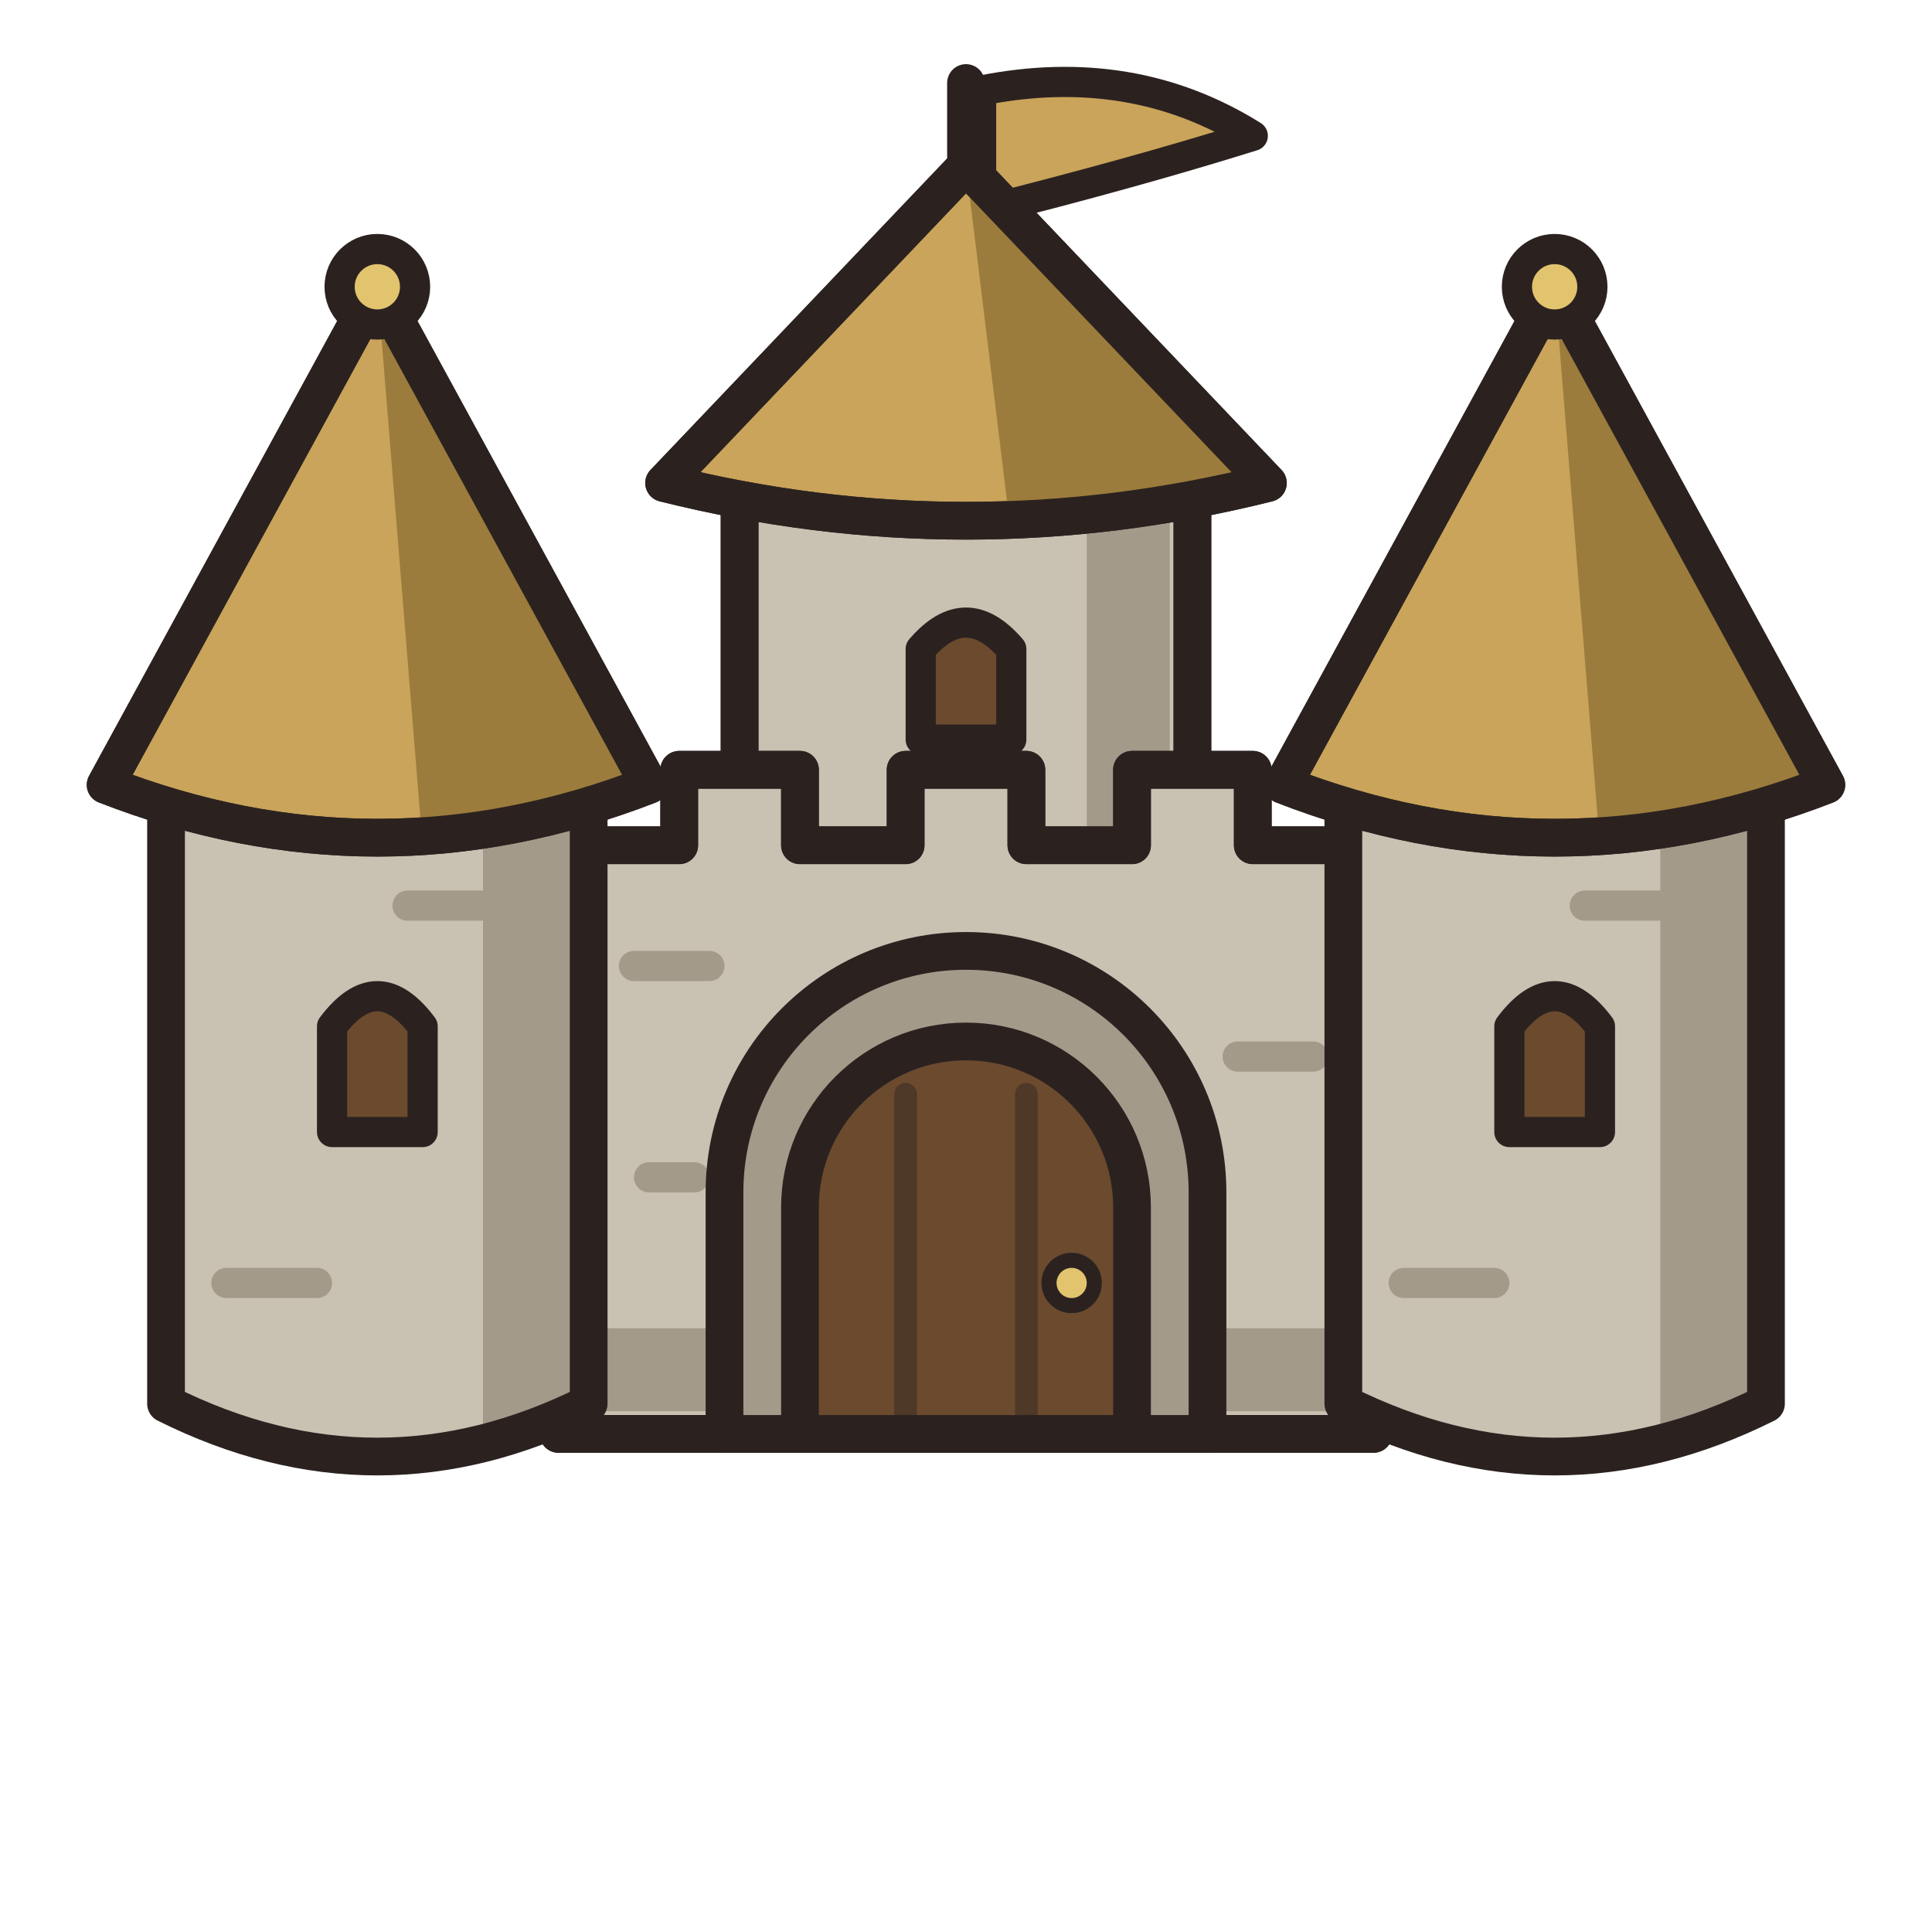
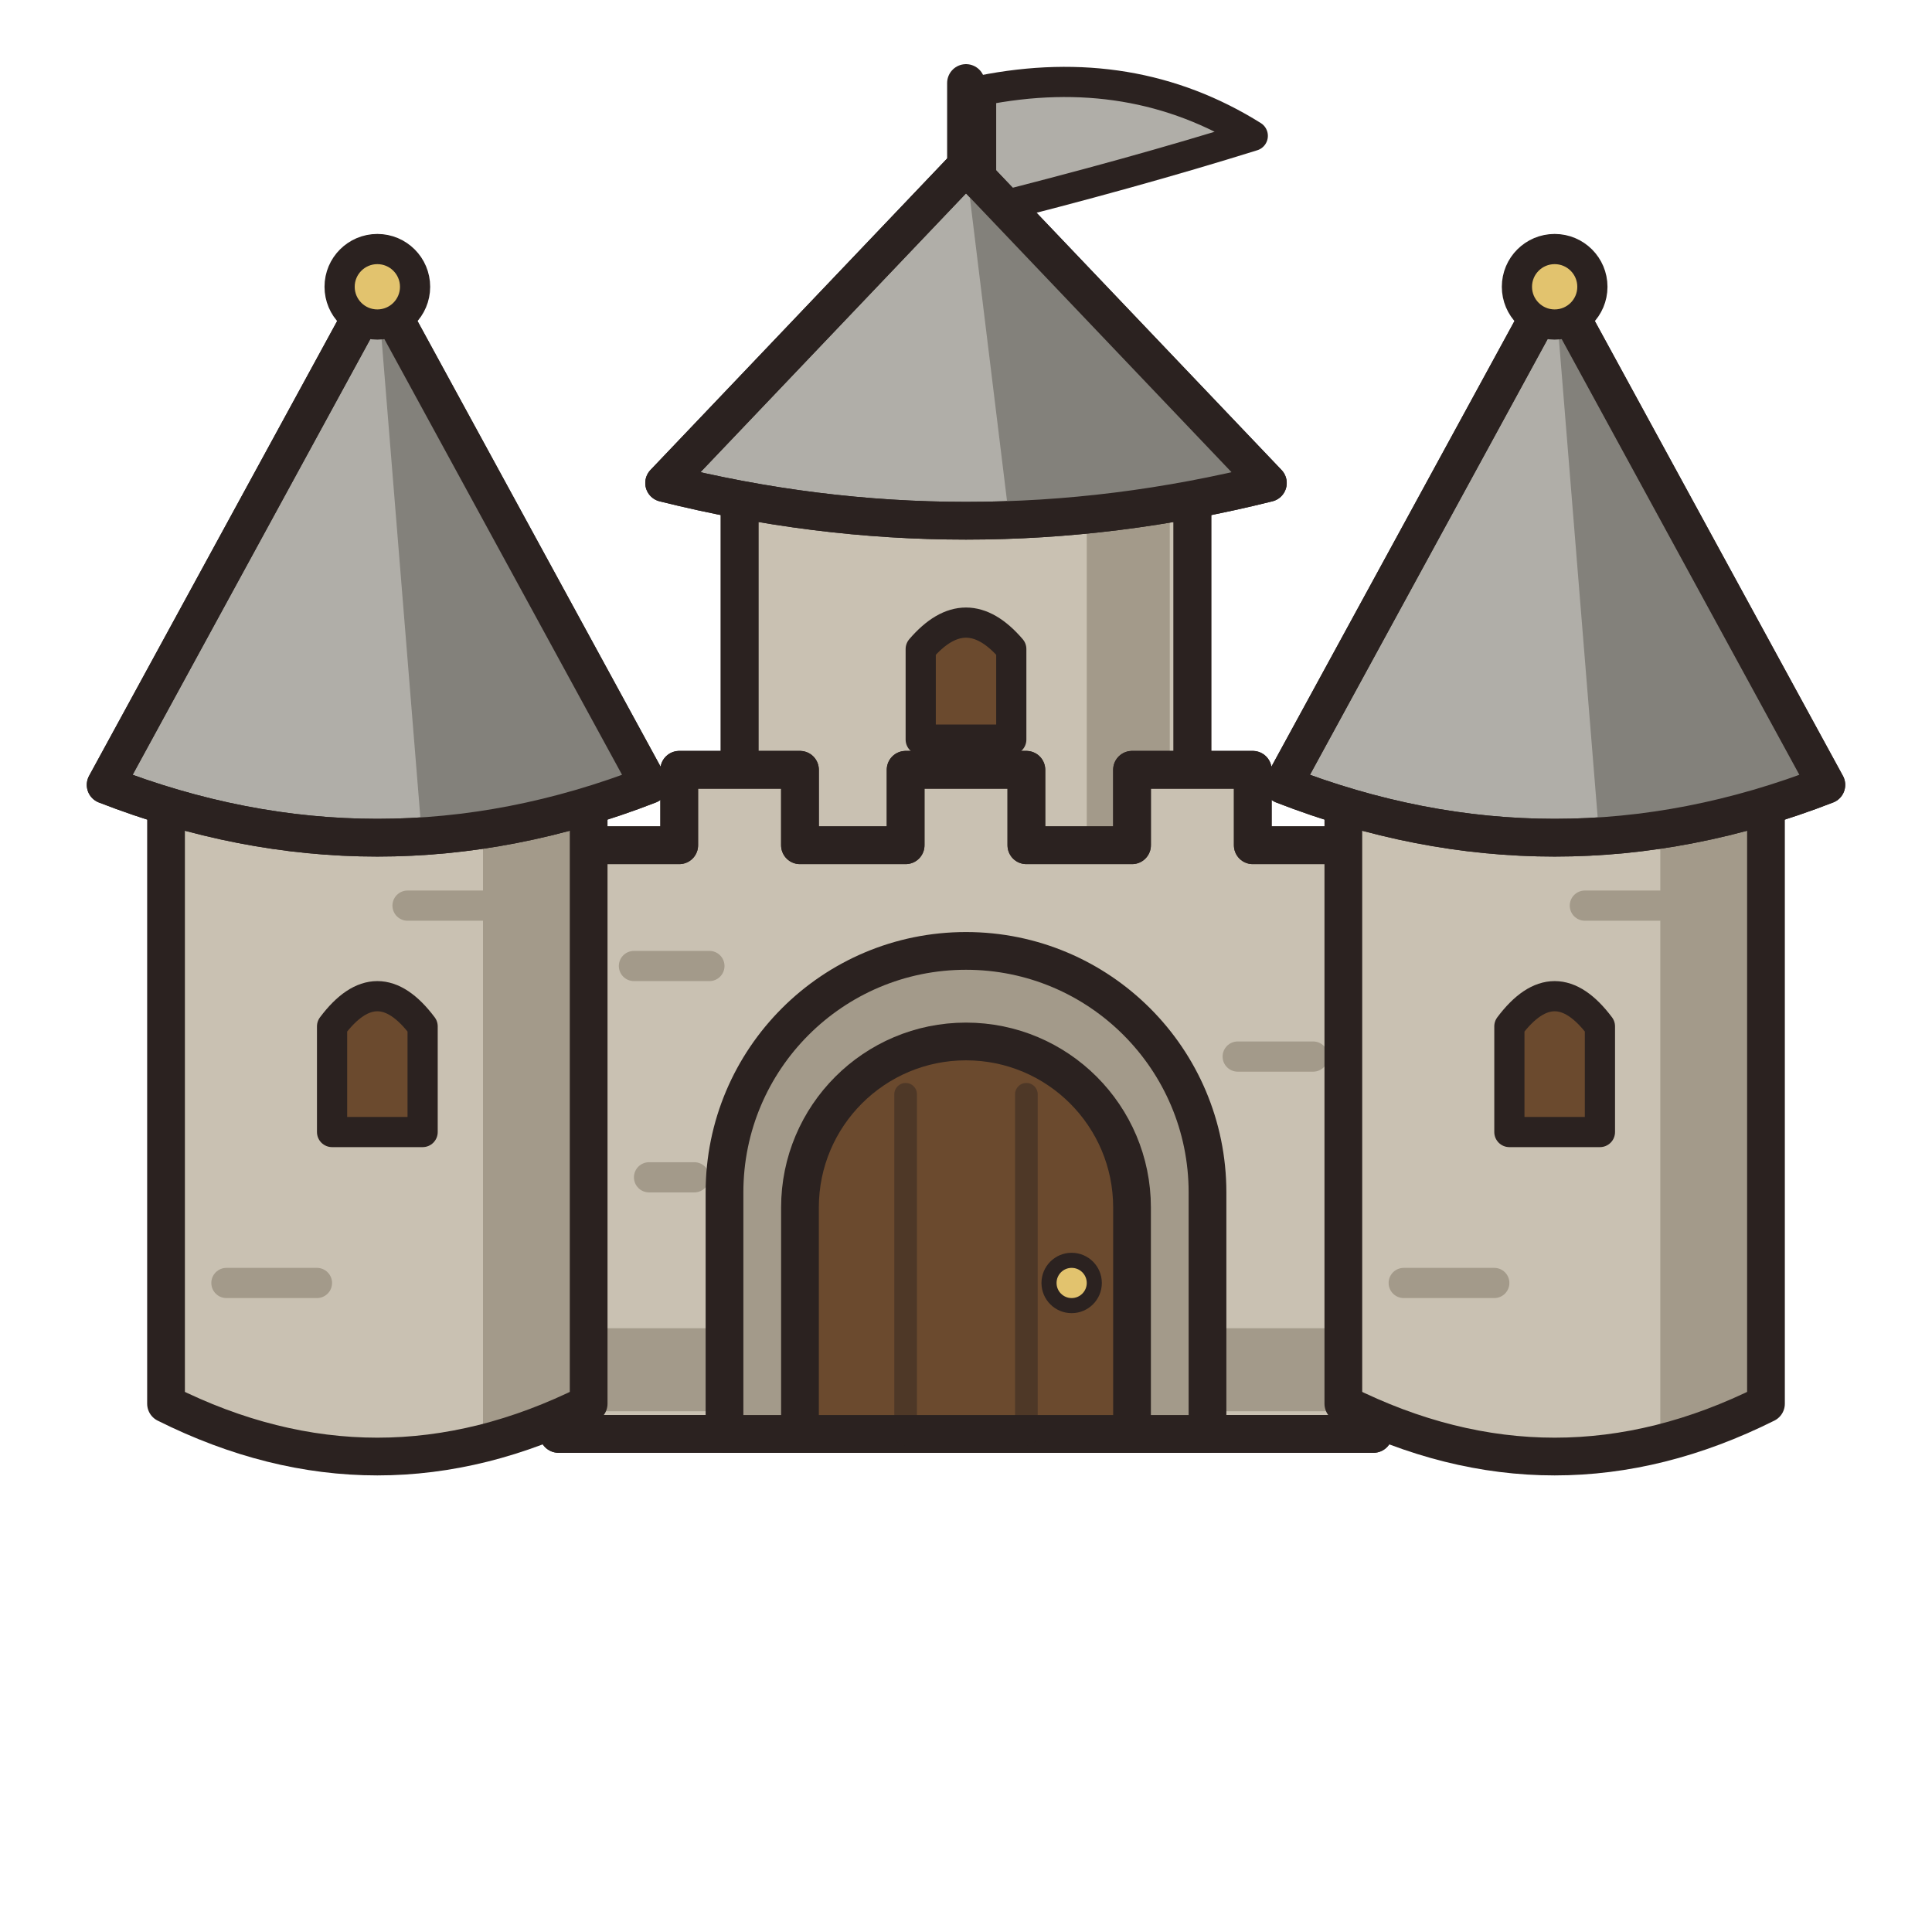
<svg xmlns="http://www.w3.org/2000/svg" viewBox="0 0 256 256" width="256" height="256">
  <g stroke="#2b2220" stroke-width="5" stroke-linejoin="round" stroke-linecap="round">
    <line x1="128" y1="11" x2="128" y2="26" />
-     <path d="M130 12 Q150 8 166 18 Q150 23 130 28 Z" fill="#c9a45a" stroke-width="4" />
+     <path d="M130 12 Q150 8 166 18 Q150 23 130 28 Z" fill="#b0aea8" stroke-width="4" />
    <rect x="98" y="58" width="60" height="58" fill="#c9c1b2" />
    <rect x="144" y="60" width="11" height="54" fill="#a39a8a" stroke="none" />
    <rect x="98" y="58" width="60" height="58" fill="none" />
    <path d="M122 98 L122 86 Q128 79 134 86 L134 98 Z" fill="#6b4a2e" stroke-width="4" />
-     <path d="M88 64 Q128 74 168 64 L128 22 Z" fill="#c9a45a" />
-     <path d="M128 22 L168 64 Q150 70 134 71 Z" fill="#9c7c3c" stroke="none" />
+     <path d="M88 64 Q128 74 168 64 L128 22 Z" fill="#b0aea8" />
+     <path d="M128 22 L168 64 Q150 70 134 71 Z" fill="#83817b" stroke="none" />
    <path d="M88 64 Q128 74 168 64 L128 22 Z" fill="none" />
    <path d="M74 190 L74 112 L90 112 L90 102 L106 102 L106 112 L120 112 L120 102 L136 102 L136 112 L150 112 L150 102 L166 102 L166 112 L182 112 L182 190 Z" fill="#c9c1b2" />
    <rect x="77" y="176" width="102" height="11" fill="#a39a8a" stroke="none" />
    <path d="M74 190 L74 112 L90 112 L90 102 L106 102 L106 112 L120 112 L120 102 L136 102 L136 112 L150 112 L150 102 L166 102 L166 112 L182 112 L182 190 Z" fill="none" />
    <path d="M84 128 L94 128 M164 140 L174 140 M86 156 L92 156" fill="none" stroke="#a39a8a" stroke-width="4" />
    <path d="M96 190 L96 158 A32 32 0 0 1 160 158 L160 190 Z" fill="#a39a8a" />
    <path d="M106 190 L106 160 A22 22 0 0 1 150 160 L150 190 Z" fill="#6b4a2e" />
    <path d="M120 145 L120 190 M136 145 L136 190" fill="none" stroke-width="3" opacity="0.45" />
    <circle cx="142" cy="170" r="3" fill="#e2c36e" stroke-width="2" />
    <path d="M22 100 L22 186 Q50 200 78 186 L78 100 Z" fill="#c9c1b2" stroke="none" />
    <path d="M64 100 L78 100 L78 186 Q71 190 64 192 Z" fill="#a39a8a" stroke="none" />
    <path d="M22 100 L22 186 Q50 200 78 186 L78 100 Z" fill="none" />
    <path d="M44 150 L44 136 Q50 128 56 136 L56 150 Z" fill="#6b4a2e" stroke-width="4" />
    <path d="M30 170 L42 170 M54 120 L66 120" fill="none" stroke="#a39a8a" stroke-width="4" />
-     <path d="M14 104 Q50 118 86 104 L50 38 Z" fill="#c9a45a" />
-     <path d="M50 38 L86 104 Q68 112 56 112 Z" fill="#9c7c3c" stroke="none" />
+     <path d="M14 104 Q50 118 86 104 L50 38 Z" fill="#b0aea8" />
+     <path d="M50 38 L86 104 Q68 112 56 112 Z" fill="#83817b" stroke="none" />
    <path d="M14 104 Q50 118 86 104 L50 38 Z" fill="none" />
    <circle cx="50" cy="38" r="5" fill="#e2c36e" stroke-width="4" />
    <path d="M178 100 L178 186 Q206 200 234 186 L234 100 Z" fill="#c9c1b2" stroke="none" />
    <path d="M220 100 L234 100 L234 186 Q227 190 220 192 Z" fill="#a39a8a" stroke="none" />
    <path d="M178 100 L178 186 Q206 200 234 186 L234 100 Z" fill="none" />
    <path d="M200 150 L200 136 Q206 128 212 136 L212 150 Z" fill="#6b4a2e" stroke-width="4" />
    <path d="M186 170 L198 170 M210 120 L222 120" fill="none" stroke="#a39a8a" stroke-width="4" />
-     <path d="M170 104 Q206 118 242 104 L206 38 Z" fill="#c9a45a" />
-     <path d="M206 38 L242 104 Q224 112 212 112 Z" fill="#9c7c3c" stroke="none" />
+     <path d="M170 104 Q206 118 242 104 L206 38 Z" fill="#b0aea8" />
+     <path d="M206 38 L242 104 Q224 112 212 112 Z" fill="#83817b" stroke="none" />
    <path d="M170 104 Q206 118 242 104 L206 38 Z" fill="none" />
    <circle cx="206" cy="38" r="5" fill="#e2c36e" stroke-width="4" />
  </g>
</svg>
